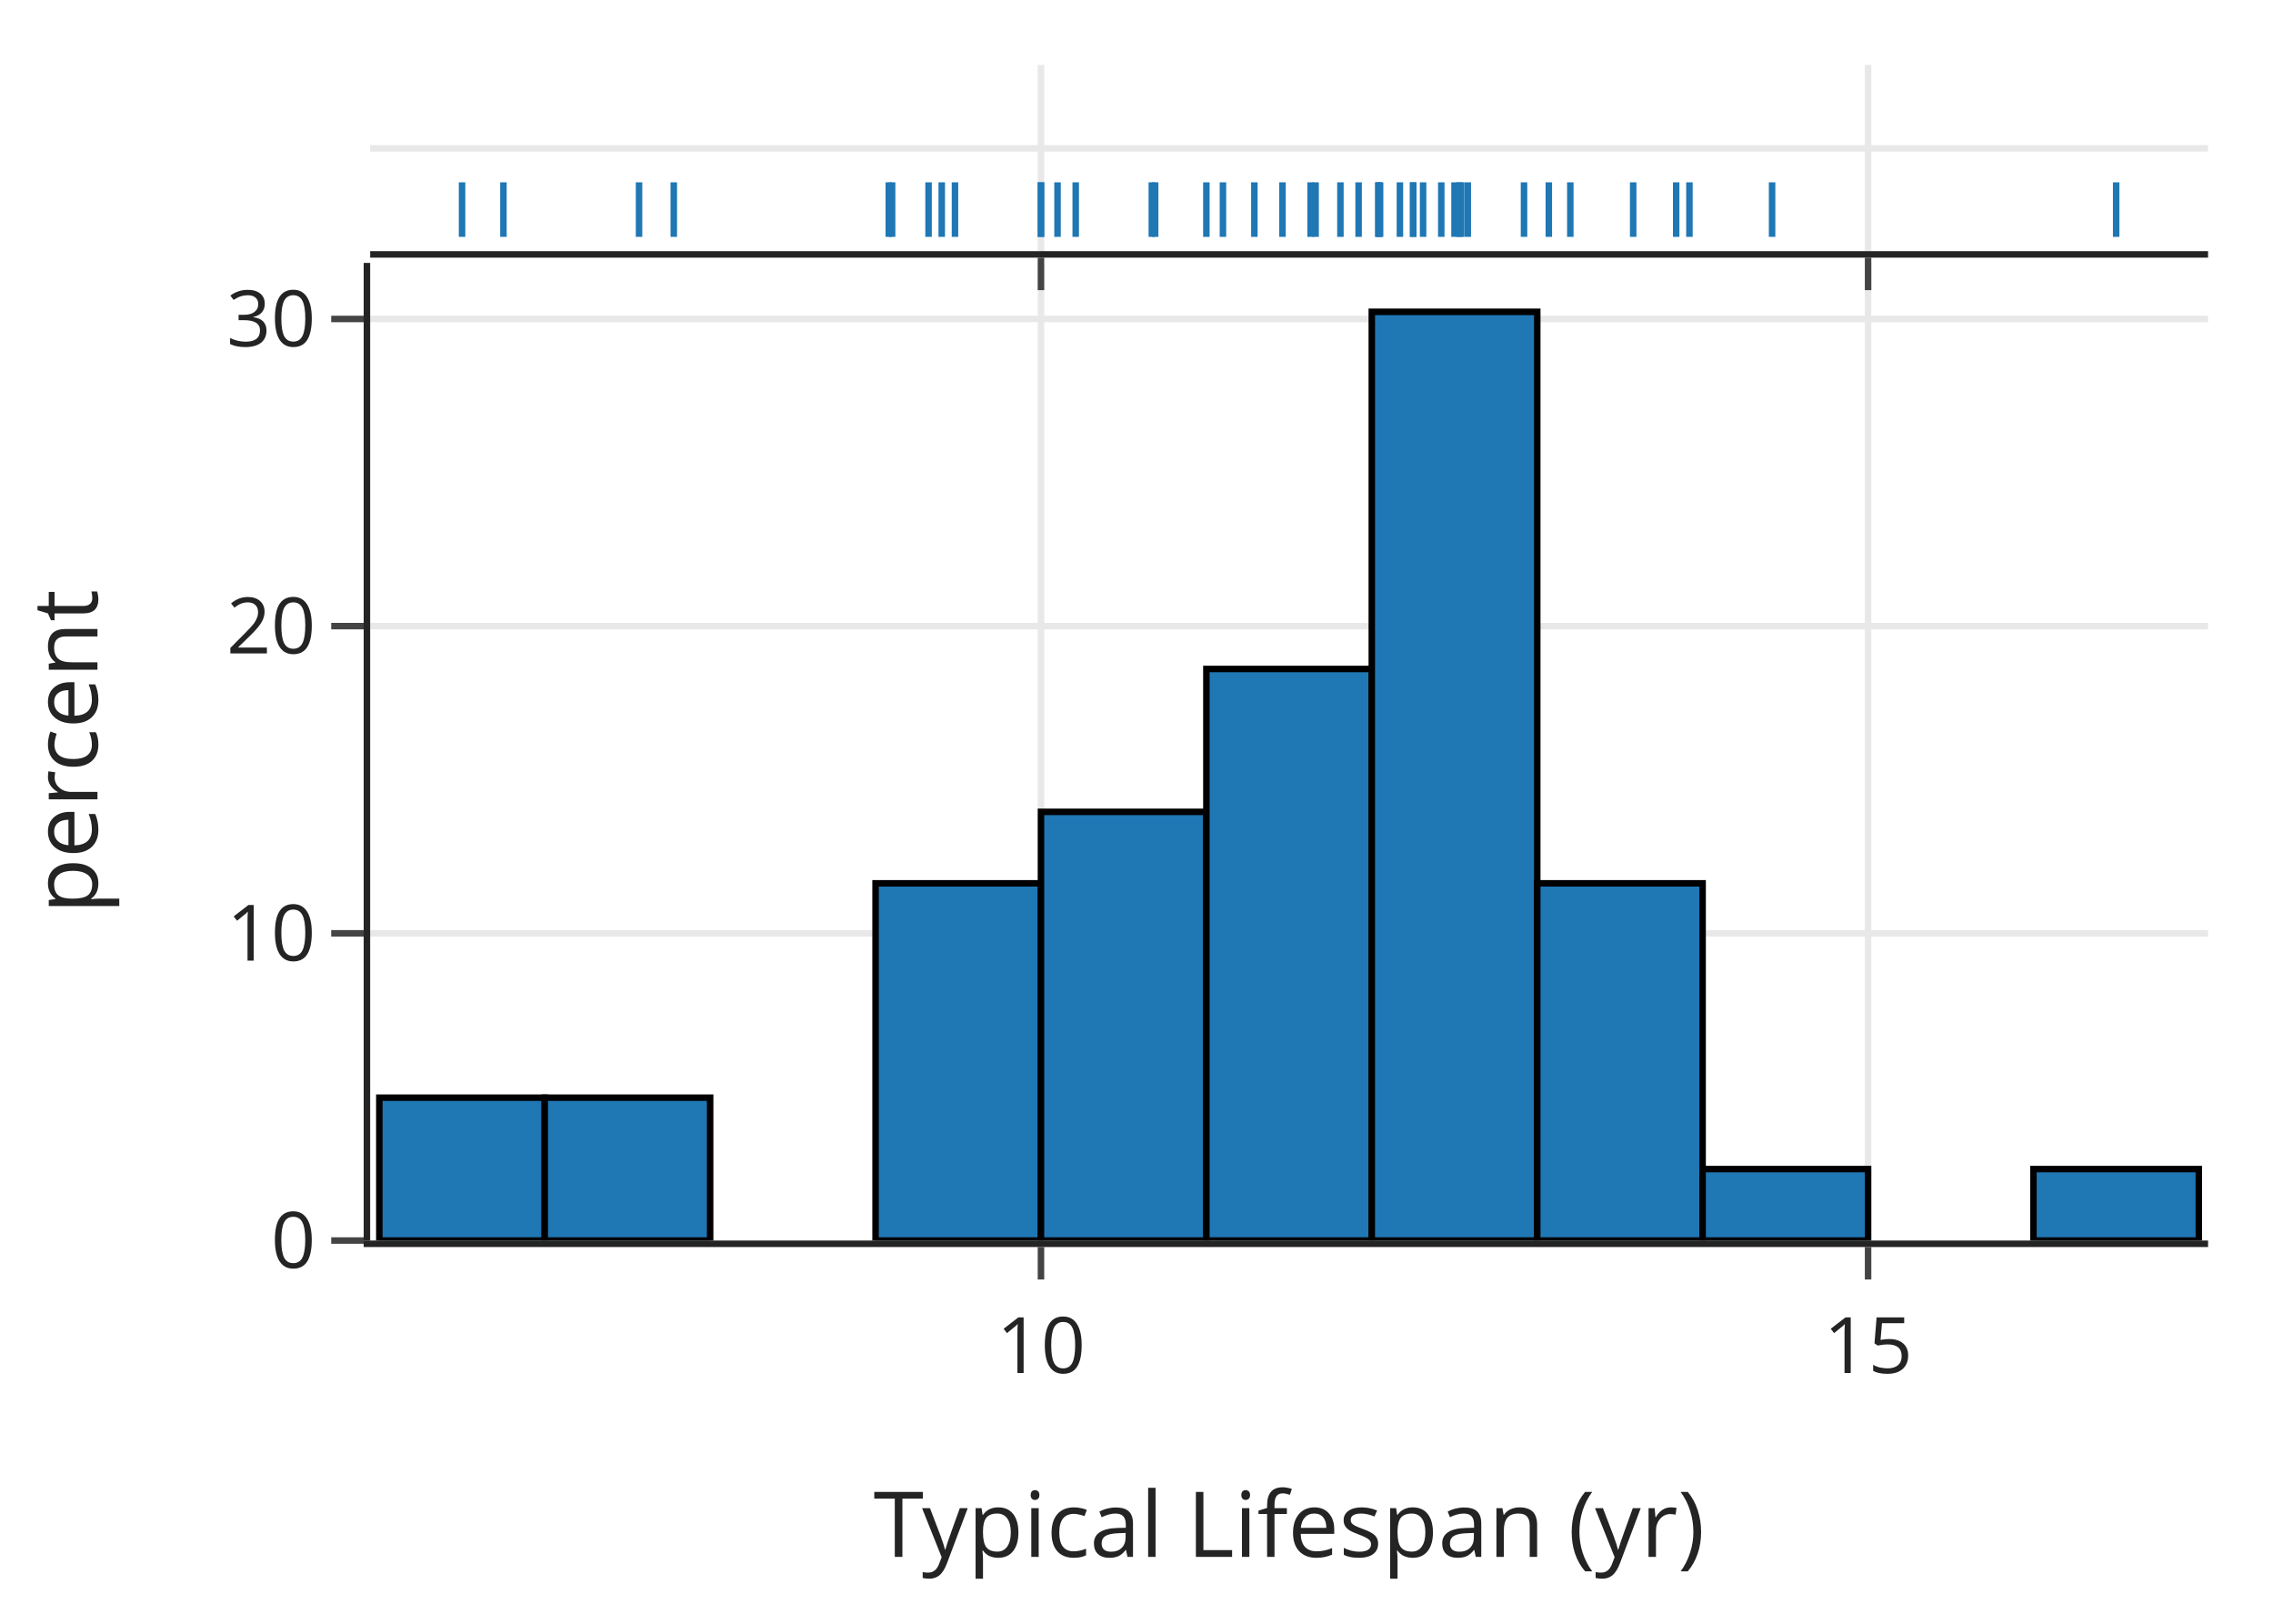
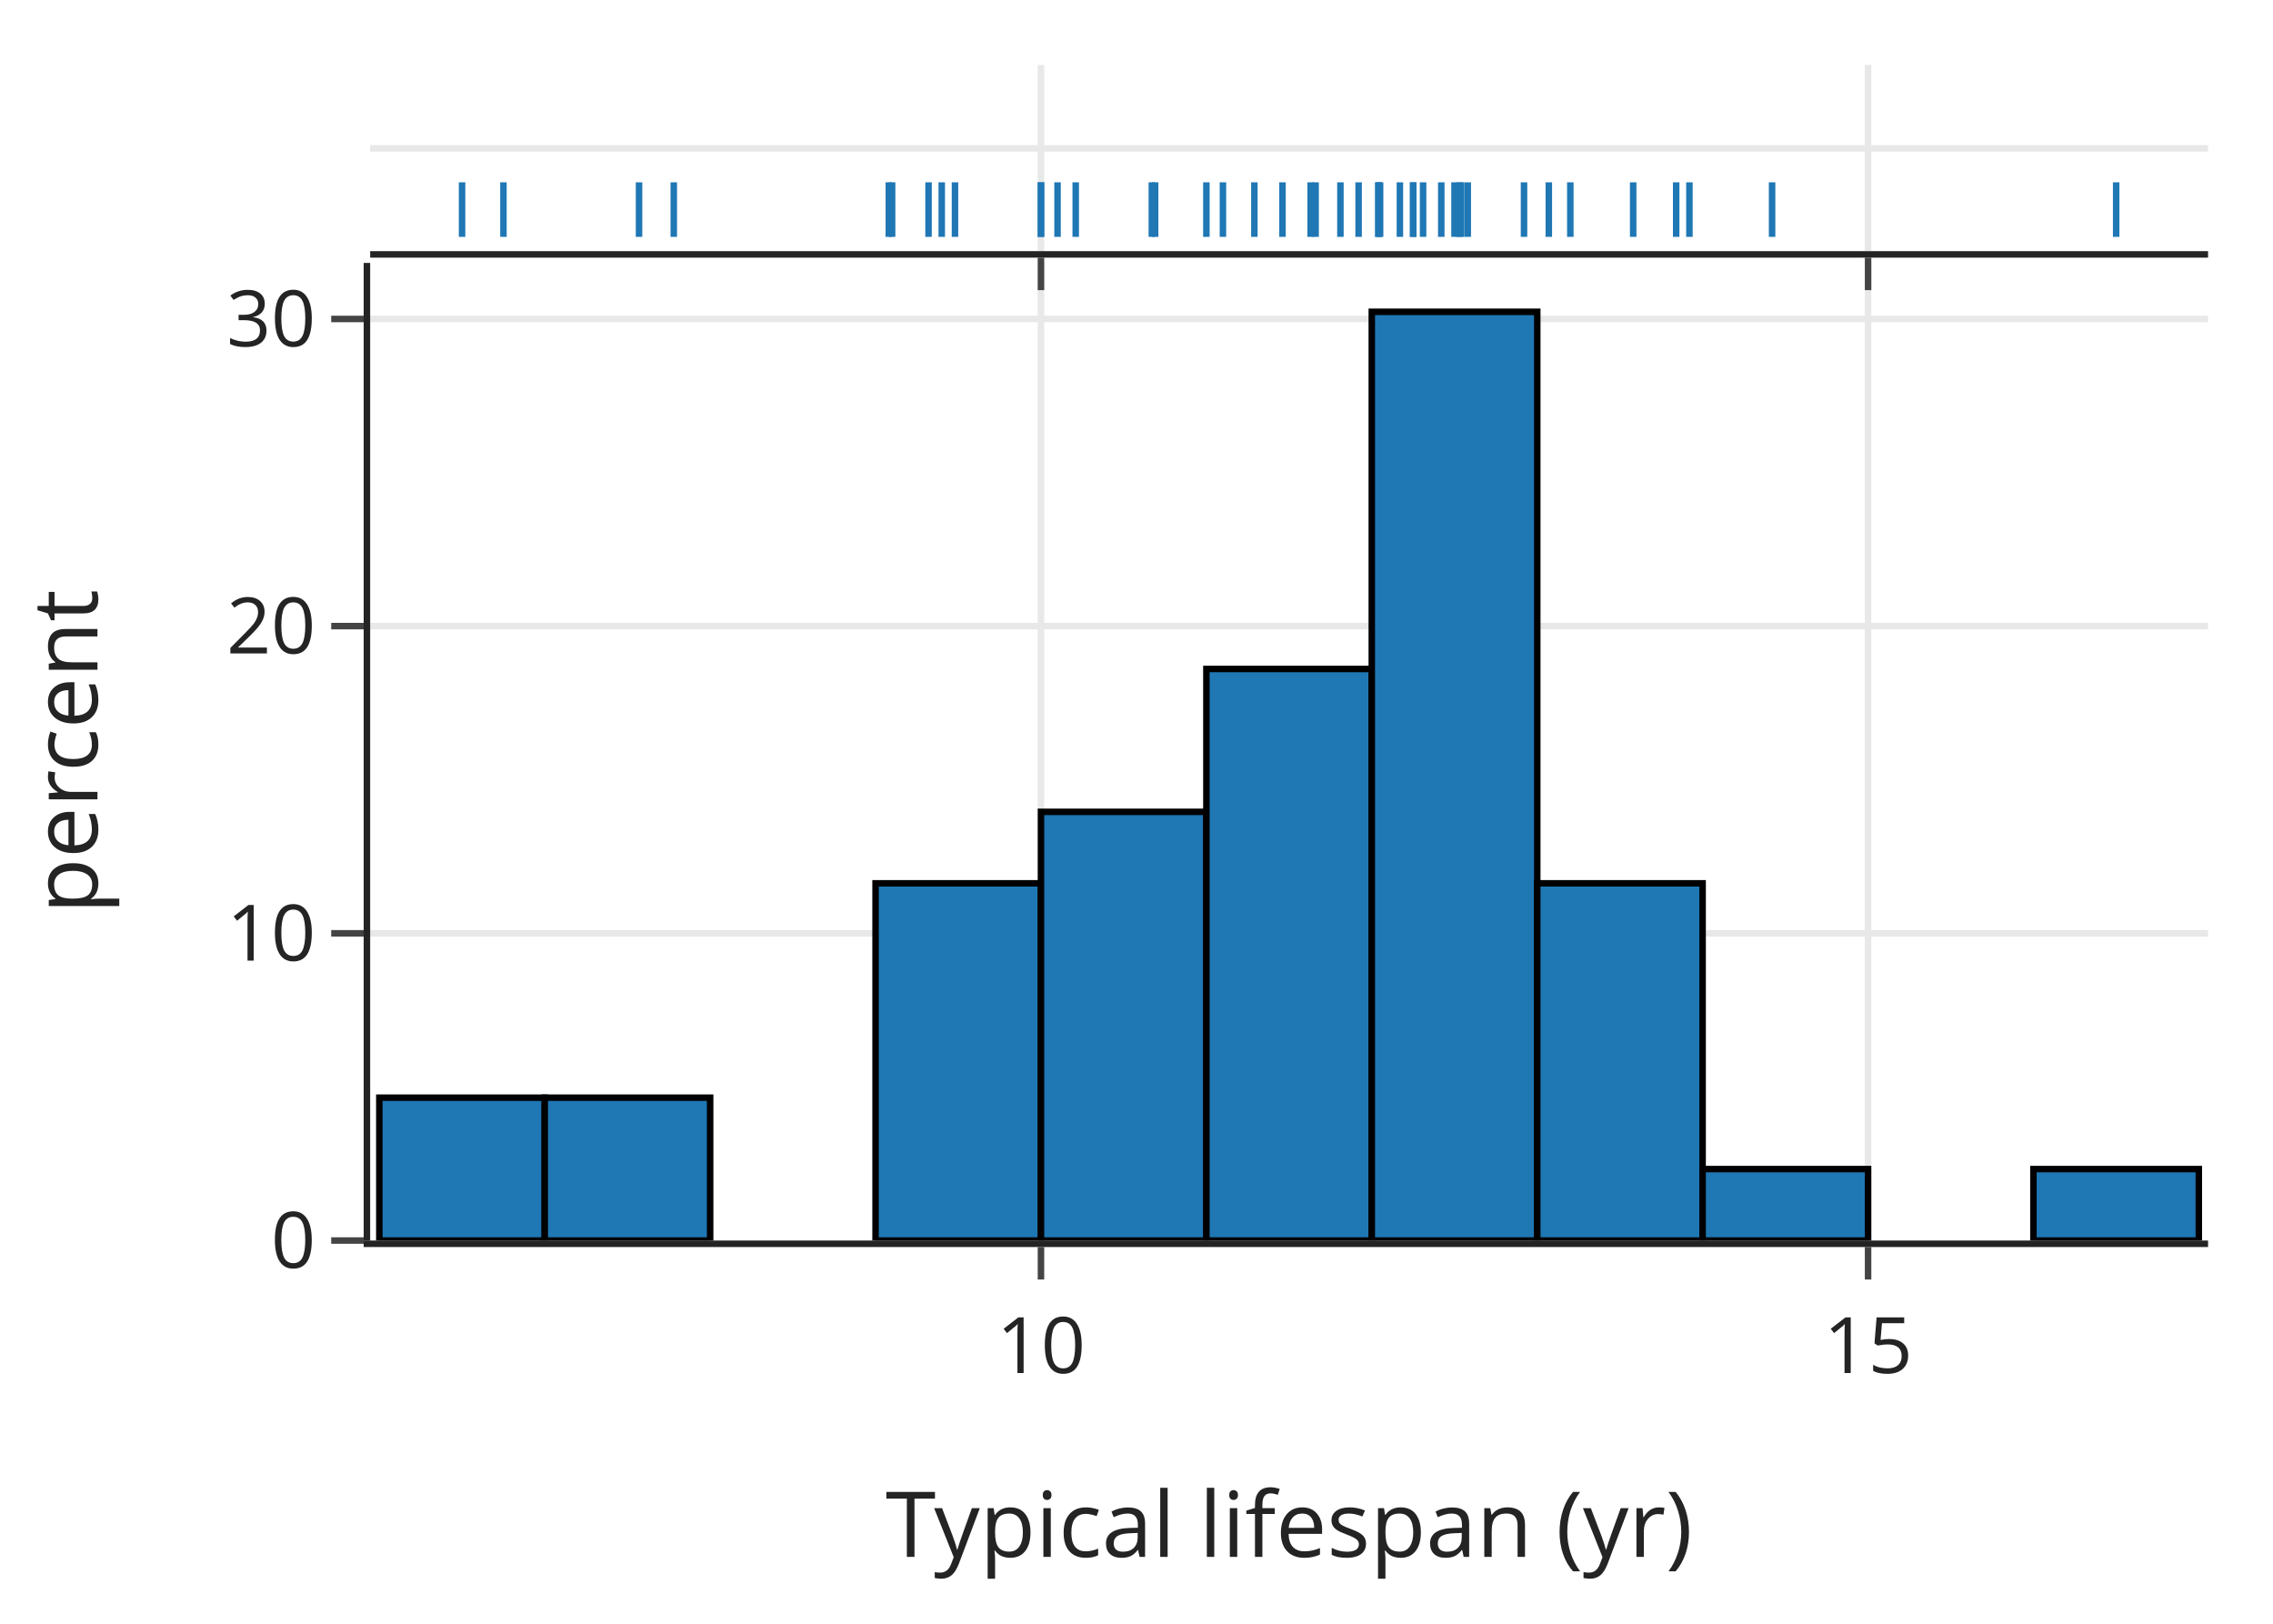
<svg xmlns="http://www.w3.org/2000/svg" class="main-svg" width="350" height="250" style="" viewBox="0 0 350 250">
  <rect x="0" y="0" width="350" height="250" style="fill: rgb(255, 255, 255); fill-opacity: 1;" />
-   <defs id="defs-d80a9e">
+   <defs id="defs-1f4600">
    <g class="clips">
-       <clipPath id="clipd80a9exyplot" class="plotclip">
+       <clipPath id="clip1f4600xyplot" class="plotclip">
        <rect width="283" height="150.52" />
      </clipPath>
-       <clipPath id="clipd80a9ex2y2plot" class="plotclip">
+       <clipPath id="clip1f4600x2y2plot" class="plotclip">
        <rect width="283" height="28.67" />
      </clipPath>
-       <clipPath class="axesclip" id="clipd80a9ex">
+       <clipPath class="axesclip" id="clip1f4600x">
        <rect x="57" y="0" width="283" height="250" />
      </clipPath>
-       <clipPath class="axesclip" id="clipd80a9ey">
+       <clipPath class="axesclip" id="clip1f4600y">
        <rect x="0" y="40.48" width="350" height="150.52" />
      </clipPath>
-       <clipPath class="axesclip" id="clipd80a9exy">
+       <clipPath class="axesclip" id="clip1f4600xy">
        <rect x="57" y="40.48" width="283" height="150.52" />
      </clipPath>
-       <clipPath class="axesclip" id="clipd80a9ey2">
+       <clipPath class="axesclip" id="clip1f4600y2">
        <rect x="0" y="10" width="350" height="28.67" />
      </clipPath>
-       <clipPath class="axesclip" id="clipd80a9exy2">
+       <clipPath class="axesclip" id="clip1f4600xy2">
        <rect x="57" y="10" width="283" height="28.67" />
      </clipPath>
-       <clipPath class="axesclip" id="clipd80a9ex2">
+       <clipPath class="axesclip" id="clip1f4600x2">
        <rect x="57" y="0" width="283" height="250" />
      </clipPath>
-       <clipPath class="axesclip" id="clipd80a9ex2y">
+       <clipPath class="axesclip" id="clip1f4600x2y">
        <rect x="57" y="40.48" width="283" height="150.52" />
      </clipPath>
-       <clipPath class="axesclip" id="clipd80a9ex2y2">
+       <clipPath class="axesclip" id="clip1f4600x2y2">
        <rect x="57" y="10" width="283" height="28.67" />
      </clipPath>
    </g>
    <g class="gradients" />
    <g class="patterns" />
  </defs>
  <g class="bglayer" />
  <g class="layer-below">
    <g class="imagelayer" />
    <g class="shapelayer" />
  </g>
  <g class="cartesianlayer">
    <g class="subplot xy">
      <g class="layer-subplot">
        <g class="shapelayer" />
        <g class="imagelayer" />
      </g>
      <g class="gridlayer">
        <g class="x">
          <path class="xgrid crisp" transform="translate(160.29,0)" d="M0,40.48v150.52" style="stroke: rgb(232, 232, 232); stroke-opacity: 1; stroke-width: 1px;" />
          <path class="xgrid crisp" transform="translate(287.65,0)" d="M0,40.48v150.52" style="stroke: rgb(232, 232, 232); stroke-opacity: 1; stroke-width: 1px;" />
        </g>
        <g class="y">
          <path class="ygrid crisp" transform="translate(0,143.7004)" d="M57,0h283" style="stroke: rgb(232, 232, 232); stroke-opacity: 1; stroke-width: 1px;" />
          <path class="ygrid crisp" transform="translate(0,96.4004)" d="M57,0h283" style="stroke: rgb(232, 232, 232); stroke-opacity: 1; stroke-width: 1px;" />
          <path class="ygrid crisp" transform="translate(0,49.1104)" d="M57,0h283" style="stroke: rgb(232, 232, 232); stroke-opacity: 1; stroke-width: 1px;" />
        </g>
      </g>
      <g class="zerolinelayer" />
      <path class="xlines-below" />
      <path class="ylines-below" />
      <g class="overlines-below" />
      <g class="xaxislayer-below" />
      <g class="yaxislayer-below" />
      <g class="overaxes-below" />
-       <g class="plot" transform="translate(57,40.4804)" clip-path="url(#clipd80a9exyplot)">
+       <g class="plot" transform="translate(57,40.4804)" clip-path="url(#clip1f4600xyplot)">
        <g class="barlayer mlayer">
          <g class="trace bars" style="opacity: 1;">
            <g class="points">
              <g class="point">
                <path d="M1.41,150.52V128.52H26.88V150.52Z" style="vector-effect: non-scaling-stroke; opacity: 1; stroke-width: 1px; fill: rgb(31, 119, 180); fill-opacity: 1; stroke: rgb(0, 0, 0); stroke-opacity: 1;" />
              </g>
              <g class="point">
                <path d="M26.88,150.52V128.52H52.35V150.52Z" style="vector-effect: non-scaling-stroke; opacity: 1; stroke-width: 1px; fill: rgb(31, 119, 180); fill-opacity: 1; stroke: rgb(0, 0, 0); stroke-opacity: 1;" />
              </g>
              <g class="point">
                <path d="M0,0Z" style="vector-effect: non-scaling-stroke; opacity: 1; stroke-width: 0px; fill: rgb(31, 119, 180); fill-opacity: 1; stroke: rgb(0, 0, 0); stroke-opacity: 1;" />
              </g>
              <g class="point">
                <path d="M77.82,150.52V95.52H103.29V150.52Z" style="vector-effect: non-scaling-stroke; opacity: 1; stroke-width: 1px; fill: rgb(31, 119, 180); fill-opacity: 1; stroke: rgb(0, 0, 0); stroke-opacity: 1;" />
              </g>
              <g class="point">
                <path d="M103.29,150.52V84.52H128.76V150.52Z" style="vector-effect: non-scaling-stroke; opacity: 1; stroke-width: 1px; fill: rgb(31, 119, 180); fill-opacity: 1; stroke: rgb(0, 0, 0); stroke-opacity: 1;" />
              </g>
              <g class="point">
                <path d="M128.76,150.52V62.52H154.23V150.52Z" style="vector-effect: non-scaling-stroke; opacity: 1; stroke-width: 1px; fill: rgb(31, 119, 180); fill-opacity: 1; stroke: rgb(0, 0, 0); stroke-opacity: 1;" />
              </g>
              <g class="point">
                <path d="M154.23,150.52V7.53H179.71V150.52Z" style="vector-effect: non-scaling-stroke; opacity: 1; stroke-width: 1px; fill: rgb(31, 119, 180); fill-opacity: 1; stroke: rgb(0, 0, 0); stroke-opacity: 1;" />
              </g>
              <g class="point">
                <path d="M179.71,150.52V95.52H205.17V150.52Z" style="vector-effect: non-scaling-stroke; opacity: 1; stroke-width: 1px; fill: rgb(31, 119, 180); fill-opacity: 1; stroke: rgb(0, 0, 0); stroke-opacity: 1;" />
              </g>
              <g class="point">
                <path d="M205.17,150.52V139.52H230.65V150.52Z" style="vector-effect: non-scaling-stroke; opacity: 1; stroke-width: 1px; fill: rgb(31, 119, 180); fill-opacity: 1; stroke: rgb(0, 0, 0); stroke-opacity: 1;" />
              </g>
              <g class="point">
                <path d="M0,0Z" style="vector-effect: non-scaling-stroke; opacity: 1; stroke-width: 0px; fill: rgb(31, 119, 180); fill-opacity: 1; stroke: rgb(0, 0, 0); stroke-opacity: 1;" />
              </g>
              <g class="point">
                <path d="M256.11,150.52V139.52H281.58V150.52Z" style="vector-effect: non-scaling-stroke; opacity: 1; stroke-width: 1px; fill: rgb(31, 119, 180); fill-opacity: 1; stroke: rgb(0, 0, 0); stroke-opacity: 1;" />
              </g>
            </g>
          </g>
        </g>
      </g>
      <g class="overplot" />
      <path class="xlines-above crisp" d="M56,191.5H340" style="fill: none; stroke-width: 1px; stroke: rgb(36, 36, 36); stroke-opacity: 1;" />
      <path class="ylines-above crisp" d="M56.5,40.48V191" style="fill: none; stroke-width: 1px; stroke: rgb(36, 36, 36); stroke-opacity: 1;" />
      <g class="overlines-above" />
      <g class="xaxislayer-above">
        <path class="xtick ticks crisp" d="M0,192v5" transform="translate(160.29,0)" style="stroke: rgb(68, 68, 68); stroke-opacity: 1; stroke-width: 1px;" />
        <path class="xtick ticks crisp" d="M0,192v5" transform="translate(287.65,0)" style="stroke: rgb(68, 68, 68); stroke-opacity: 1; stroke-width: 1px;" />
        <g class="xtick">
          <text text-anchor="middle" x="0" y="211.4" transform="translate(160.29,0)" style="font-family: 'Open Sans', verdana, arial, sans-serif; font-size: 12px; fill: rgb(36, 36, 36); fill-opacity: 1; white-space: pre; opacity: 1;">10</text>
        </g>
        <g class="xtick">
          <text text-anchor="middle" x="0" y="211.4" style="font-family: 'Open Sans', verdana, arial, sans-serif; font-size: 12px; fill: rgb(36, 36, 36); fill-opacity: 1; white-space: pre; opacity: 1;" transform="translate(287.65,0)">15</text>
        </g>
      </g>
      <g class="yaxislayer-above">
        <path class="ytick ticks crisp" d="M56,0h-5" transform="translate(0,191.0004)" style="stroke: rgb(68, 68, 68); stroke-opacity: 1; stroke-width: 1px;" />
        <path class="ytick ticks crisp" d="M56,0h-5" transform="translate(0,143.7004)" style="stroke: rgb(68, 68, 68); stroke-opacity: 1; stroke-width: 1px;" />
        <path class="ytick ticks crisp" d="M56,0h-5" transform="translate(0,96.4004)" style="stroke: rgb(68, 68, 68); stroke-opacity: 1; stroke-width: 1px;" />
        <path class="ytick ticks crisp" d="M56,0h-5" transform="translate(0,49.1104)" style="stroke: rgb(68, 68, 68); stroke-opacity: 1; stroke-width: 1px;" />
        <g class="ytick">
          <text text-anchor="end" x="48.6" y="4.2" transform="translate(0,191.0004)" style="font-family: 'Open Sans', verdana, arial, sans-serif; font-size: 12px; fill: rgb(36, 36, 36); fill-opacity: 1; white-space: pre; opacity: 1;">0</text>
        </g>
        <g class="ytick">
          <text text-anchor="end" x="48.6" y="4.2" style="font-family: 'Open Sans', verdana, arial, sans-serif; font-size: 12px; fill: rgb(36, 36, 36); fill-opacity: 1; white-space: pre; opacity: 1;" transform="translate(0,143.7004)">10</text>
        </g>
        <g class="ytick">
          <text text-anchor="end" x="48.6" y="4.2" style="font-family: 'Open Sans', verdana, arial, sans-serif; font-size: 12px; fill: rgb(36, 36, 36); fill-opacity: 1; white-space: pre; opacity: 1;" transform="translate(0,96.4004)">20</text>
        </g>
        <g class="ytick">
          <text text-anchor="end" x="48.6" y="4.2" style="font-family: 'Open Sans', verdana, arial, sans-serif; font-size: 12px; fill: rgb(36, 36, 36); fill-opacity: 1; white-space: pre; opacity: 1;" transform="translate(0,49.1104)">30</text>
        </g>
      </g>
      <g class="overaxes-above" />
    </g>
    <g class="subplot x2y2">
      <g class="layer-subplot">
        <g class="shapelayer" />
        <g class="imagelayer" />
      </g>
      <g class="gridlayer">
        <g class="x2">
          <path class="x2grid crisp" transform="translate(160.29,0)" d="M0,10v28.67" style="stroke: rgb(232, 232, 232); stroke-opacity: 1; stroke-width: 1px;" />
          <path class="x2grid crisp" transform="translate(287.65,0)" d="M0,10v28.67" style="stroke: rgb(232, 232, 232); stroke-opacity: 1; stroke-width: 1px;" />
        </g>
        <g class="y2">
          <path class="y2grid crisp" transform="translate(0,22.84)" d="M57,0h283" style="stroke: rgb(232, 232, 232); stroke-opacity: 1; stroke-width: 1px;" />
        </g>
      </g>
      <g class="zerolinelayer" />
      <path class="xlines-below" />
      <path class="ylines-below" />
      <g class="overlines-below" />
      <g class="xaxislayer-below" />
      <g class="yaxislayer-below" />
      <g class="overaxes-below" />
-       <g class="plot" transform="translate(57,10)" clip-path="url(#clipd80a9ex2y2plot)">
+       <g class="plot" transform="translate(57,10)" clip-path="url(#clip1f4600x2y2plot)">
        <g class="boxlayer mlayer">
          <g class="trace boxes" style="opacity: 1;">
            <path class="box" d="M149.4,19.12V6.55M103.93,19.12V6.55H167.54V19.12ZM103.93,12.84H14.15M167.54,12.84H215.87M14.15,15.98V9.69M215.87,15.98V9.69" style="vector-effect: non-scaling-stroke; stroke-width: 2px; stroke: rgb(255, 255, 255); stroke-opacity: 0; fill: rgb(255, 255, 255); fill-opacity: 0;" />
            <g class="points">
              <path class="point" transform="translate(14.15,22.27)" d="M0,4.2V-4.2" style="opacity: 1; stroke: rgb(31, 119, 180); stroke-opacity: 1; stroke-width: 1px; fill: none;" />
              <path class="point" transform="translate(20.52,22.27)" d="M0,4.2V-4.2" style="opacity: 1; stroke: rgb(31, 119, 180); stroke-opacity: 1; stroke-width: 1px; fill: none;" />
              <path class="point" transform="translate(41.4,22.27)" d="M0,4.2V-4.2" style="opacity: 1; stroke: rgb(31, 119, 180); stroke-opacity: 1; stroke-width: 1px; fill: none;" />
              <path class="point" transform="translate(46.75,22.27)" d="M0,4.2V-4.2" style="opacity: 1; stroke: rgb(31, 119, 180); stroke-opacity: 1; stroke-width: 1px; fill: none;" />
              <path class="point" transform="translate(79.86,22.27)" d="M0,4.2V-4.2" style="opacity: 1; stroke: rgb(31, 119, 180); stroke-opacity: 1; stroke-width: 1px; fill: none;" />
              <path class="point" transform="translate(80.37,22.27)" d="M0,4.2V-4.2" style="opacity: 1; stroke: rgb(31, 119, 180); stroke-opacity: 1; stroke-width: 1px; fill: none;" />
              <path class="point" transform="translate(85.98,22.27)" d="M0,4.2V-4.2" style="opacity: 1; stroke: rgb(31, 119, 180); stroke-opacity: 1; stroke-width: 1px; fill: none;" />
              <path class="point" transform="translate(88.01,22.27)" d="M0,4.2V-4.2" style="opacity: 1; stroke: rgb(31, 119, 180); stroke-opacity: 1; stroke-width: 1px; fill: none;" />
              <path class="point" transform="translate(90.05,22.27)" d="M0,4.2V-4.2" style="opacity: 1; stroke: rgb(31, 119, 180); stroke-opacity: 1; stroke-width: 1px; fill: none;" />
              <path class="point" transform="translate(103.29,22.27)" d="M0,4.2V-4.2" style="opacity: 1; stroke: rgb(31, 119, 180); stroke-opacity: 1; stroke-width: 1px; fill: none;" />
              <path class="point" transform="translate(103.29,22.27)" d="M0,4.2V-4.2" style="opacity: 1; stroke: rgb(31, 119, 180); stroke-opacity: 1; stroke-width: 1px; fill: none;" />
              <path class="point" transform="translate(105.84,22.27)" d="M0,4.2V-4.2" style="opacity: 1; stroke: rgb(31, 119, 180); stroke-opacity: 1; stroke-width: 1px; fill: none;" />
              <path class="point" transform="translate(108.64,22.27)" d="M0,4.2V-4.2" style="opacity: 1; stroke: rgb(31, 119, 180); stroke-opacity: 1; stroke-width: 1px; fill: none;" />
              <path class="point" transform="translate(120.36,22.27)" d="M0,4.2V-4.2" style="opacity: 1; stroke: rgb(31, 119, 180); stroke-opacity: 1; stroke-width: 1px; fill: none;" />
              <path class="point" transform="translate(120.87,22.27)" d="M0,4.2V-4.2" style="opacity: 1; stroke: rgb(31, 119, 180); stroke-opacity: 1; stroke-width: 1px; fill: none;" />
              <path class="point" transform="translate(128.76,22.27)" d="M0,4.2V-4.2" style="opacity: 1; stroke: rgb(31, 119, 180); stroke-opacity: 1; stroke-width: 1px; fill: none;" />
              <path class="point" transform="translate(131.31,22.27)" d="M0,4.2V-4.2" style="opacity: 1; stroke: rgb(31, 119, 180); stroke-opacity: 1; stroke-width: 1px; fill: none;" />
              <path class="point" transform="translate(136.15,22.27)" d="M0,4.2V-4.2" style="opacity: 1; stroke: rgb(31, 119, 180); stroke-opacity: 1; stroke-width: 1px; fill: none;" />
              <path class="point" transform="translate(140.48,22.27)" d="M0,4.2V-4.2" style="opacity: 1; stroke: rgb(31, 119, 180); stroke-opacity: 1; stroke-width: 1px; fill: none;" />
              <path class="point" transform="translate(144.81,22.27)" d="M0,4.2V-4.2" style="opacity: 1; stroke: rgb(31, 119, 180); stroke-opacity: 1; stroke-width: 1px; fill: none;" />
              <path class="point" transform="translate(145.58,22.27)" d="M0,4.2V-4.2" style="opacity: 1; stroke: rgb(31, 119, 180); stroke-opacity: 1; stroke-width: 1px; fill: none;" />
              <path class="point" transform="translate(149.4,22.27)" d="M0,4.2V-4.2" style="opacity: 1; stroke: rgb(31, 119, 180); stroke-opacity: 1; stroke-width: 1px; fill: none;" />
              <path class="point" transform="translate(152.2,22.27)" d="M0,4.2V-4.2" style="opacity: 1; stroke: rgb(31, 119, 180); stroke-opacity: 1; stroke-width: 1px; fill: none;" />
              <path class="point" transform="translate(155.25,22.27)" d="M0,4.2V-4.2" style="opacity: 1; stroke: rgb(31, 119, 180); stroke-opacity: 1; stroke-width: 1px; fill: none;" />
              <path class="point" transform="translate(155.25,22.27)" d="M0,4.2V-4.2" style="opacity: 1; stroke: rgb(31, 119, 180); stroke-opacity: 1; stroke-width: 1px; fill: none;" />
              <path class="point" transform="translate(155.51,22.27)" d="M0,4.2V-4.2" style="opacity: 1; stroke: rgb(31, 119, 180); stroke-opacity: 1; stroke-width: 1px; fill: none;" />
              <path class="point" transform="translate(158.56,22.27)" d="M0,4.2V-4.2" style="opacity: 1; stroke: rgb(31, 119, 180); stroke-opacity: 1; stroke-width: 1px; fill: none;" />
              <path class="point" transform="translate(160.6,22.27)" d="M0,4.2V-4.2" style="opacity: 1; stroke: rgb(31, 119, 180); stroke-opacity: 1; stroke-width: 1px; fill: none;" />
              <path class="point" transform="translate(160.6,22.27)" d="M0,4.2V-4.2" style="opacity: 1; stroke: rgb(31, 119, 180); stroke-opacity: 1; stroke-width: 1px; fill: none;" />
              <path class="point" transform="translate(162.13,22.27)" d="M0,4.2V-4.2" style="opacity: 1; stroke: rgb(31, 119, 180); stroke-opacity: 1; stroke-width: 1px; fill: none;" />
              <path class="point" transform="translate(164.93,22.27)" d="M0,4.2V-4.2" style="opacity: 1; stroke: rgb(31, 119, 180); stroke-opacity: 1; stroke-width: 1px; fill: none;" />
              <path class="point" transform="translate(166.97,22.27)" d="M0,4.2V-4.2" style="opacity: 1; stroke: rgb(31, 119, 180); stroke-opacity: 1; stroke-width: 1px; fill: none;" />
              <path class="point" transform="translate(167.73,22.27)" d="M0,4.2V-4.2" style="opacity: 1; stroke: rgb(31, 119, 180); stroke-opacity: 1; stroke-width: 1px; fill: none;" />
              <path class="point" transform="translate(167.99,22.27)" d="M0,4.2V-4.2" style="opacity: 1; stroke: rgb(31, 119, 180); stroke-opacity: 1; stroke-width: 1px; fill: none;" />
              <path class="point" transform="translate(169.01,22.27)" d="M0,4.2V-4.2" style="opacity: 1; stroke: rgb(31, 119, 180); stroke-opacity: 1; stroke-width: 1px; fill: none;" />
              <path class="point" transform="translate(177.67,22.27)" d="M0,4.2V-4.2" style="opacity: 1; stroke: rgb(31, 119, 180); stroke-opacity: 1; stroke-width: 1px; fill: none;" />
              <path class="point" transform="translate(181.49,22.27)" d="M0,4.2V-4.2" style="opacity: 1; stroke: rgb(31, 119, 180); stroke-opacity: 1; stroke-width: 1px; fill: none;" />
              <path class="point" transform="translate(184.8,22.27)" d="M0,4.2V-4.2" style="opacity: 1; stroke: rgb(31, 119, 180); stroke-opacity: 1; stroke-width: 1px; fill: none;" />
              <path class="point" transform="translate(194.48,22.27)" d="M0,4.2V-4.2" style="opacity: 1; stroke: rgb(31, 119, 180); stroke-opacity: 1; stroke-width: 1px; fill: none;" />
              <path class="point" transform="translate(201.1,22.27)" d="M0,4.2V-4.2" style="opacity: 1; stroke: rgb(31, 119, 180); stroke-opacity: 1; stroke-width: 1px; fill: none;" />
              <path class="point" transform="translate(203.14,22.27)" d="M0,4.2V-4.2" style="opacity: 1; stroke: rgb(31, 119, 180); stroke-opacity: 1; stroke-width: 1px; fill: none;" />
              <path class="point" transform="translate(215.87,22.27)" d="M0,4.2V-4.2" style="opacity: 1; stroke: rgb(31, 119, 180); stroke-opacity: 1; stroke-width: 1px; fill: none;" />
              <path class="point" transform="translate(268.85,22.27)" d="M0,4.2V-4.2" style="opacity: 1; stroke: rgb(31, 119, 180); stroke-opacity: 1; stroke-width: 1px; fill: none;" />
            </g>
          </g>
        </g>
      </g>
      <g class="overplot" />
      <path class="xlines-above crisp" d="M57,39.17H340" style="fill: none; stroke-width: 1px; stroke: rgb(36, 36, 36); stroke-opacity: 1;" />
      <path class="ylines-above crisp" d="M0,0" style="fill: none;" />
      <g class="overlines-above" />
      <g class="xaxislayer-above">
        <path class="x2tick ticks crisp" d="M0,39.67v5" transform="translate(160.29,0)" style="stroke: rgb(68, 68, 68); stroke-opacity: 1; stroke-width: 1px;" />
        <path class="x2tick ticks crisp" d="M0,39.67v5" transform="translate(287.65,0)" style="stroke: rgb(68, 68, 68); stroke-opacity: 1; stroke-width: 1px;" />
      </g>
      <g class="yaxislayer-above" />
      <g class="overaxes-above" />
    </g>
  </g>
  <g class="polarlayer" />
  <g class="smithlayer" />
  <g class="ternarylayer" />
  <g class="geolayer" />
  <g class="funnelarealayer" />
  <g class="pielayer" />
  <g class="iciclelayer" />
  <g class="treemaplayer" />
  <g class="sunburstlayer" />
  <g class="glimages" />
-   <defs id="topdefs-d80a9e">
+   <defs id="topdefs-1f4600">
    <g class="clips" />
  </defs>
  <g class="layer-above">
    <g class="imagelayer" />
    <g class="shapelayer" />
  </g>
  <g class="infolayer">
    <g class="g-gtitle" />
    <g class="g-xtitle">
-       <text class="xtitle" x="198.5" y="239.706" text-anchor="middle" style="font-family: 'Open Sans', verdana, arial, sans-serif; font-size: 14px; fill: rgb(36, 36, 36); opacity: 1; font-weight: normal; white-space: pre;">Typical Lifespan (yr)</text>
+       <text class="xtitle" x="198.5" y="239.706" text-anchor="middle" style="font-family: 'Open Sans', verdana, arial, sans-serif; font-size: 14px; fill: rgb(36, 36, 36); opacity: 1; font-weight: normal; white-space: pre;">Typical lifespan (yr)</text>
    </g>
    <g class="g-x2title" />
    <g class="g-ytitle" transform="translate(4.930664,0)">
      <text class="ytitle" transform="rotate(-90,10.075,115.7402)" x="10.075" y="115.74" text-anchor="middle" style="font-family: 'Open Sans', verdana, arial, sans-serif; font-size: 14px; fill: rgb(36, 36, 36); opacity: 1; font-weight: normal; white-space: pre;">percent</text>
    </g>
    <g class="g-y2title" />
  </g>
</svg>
